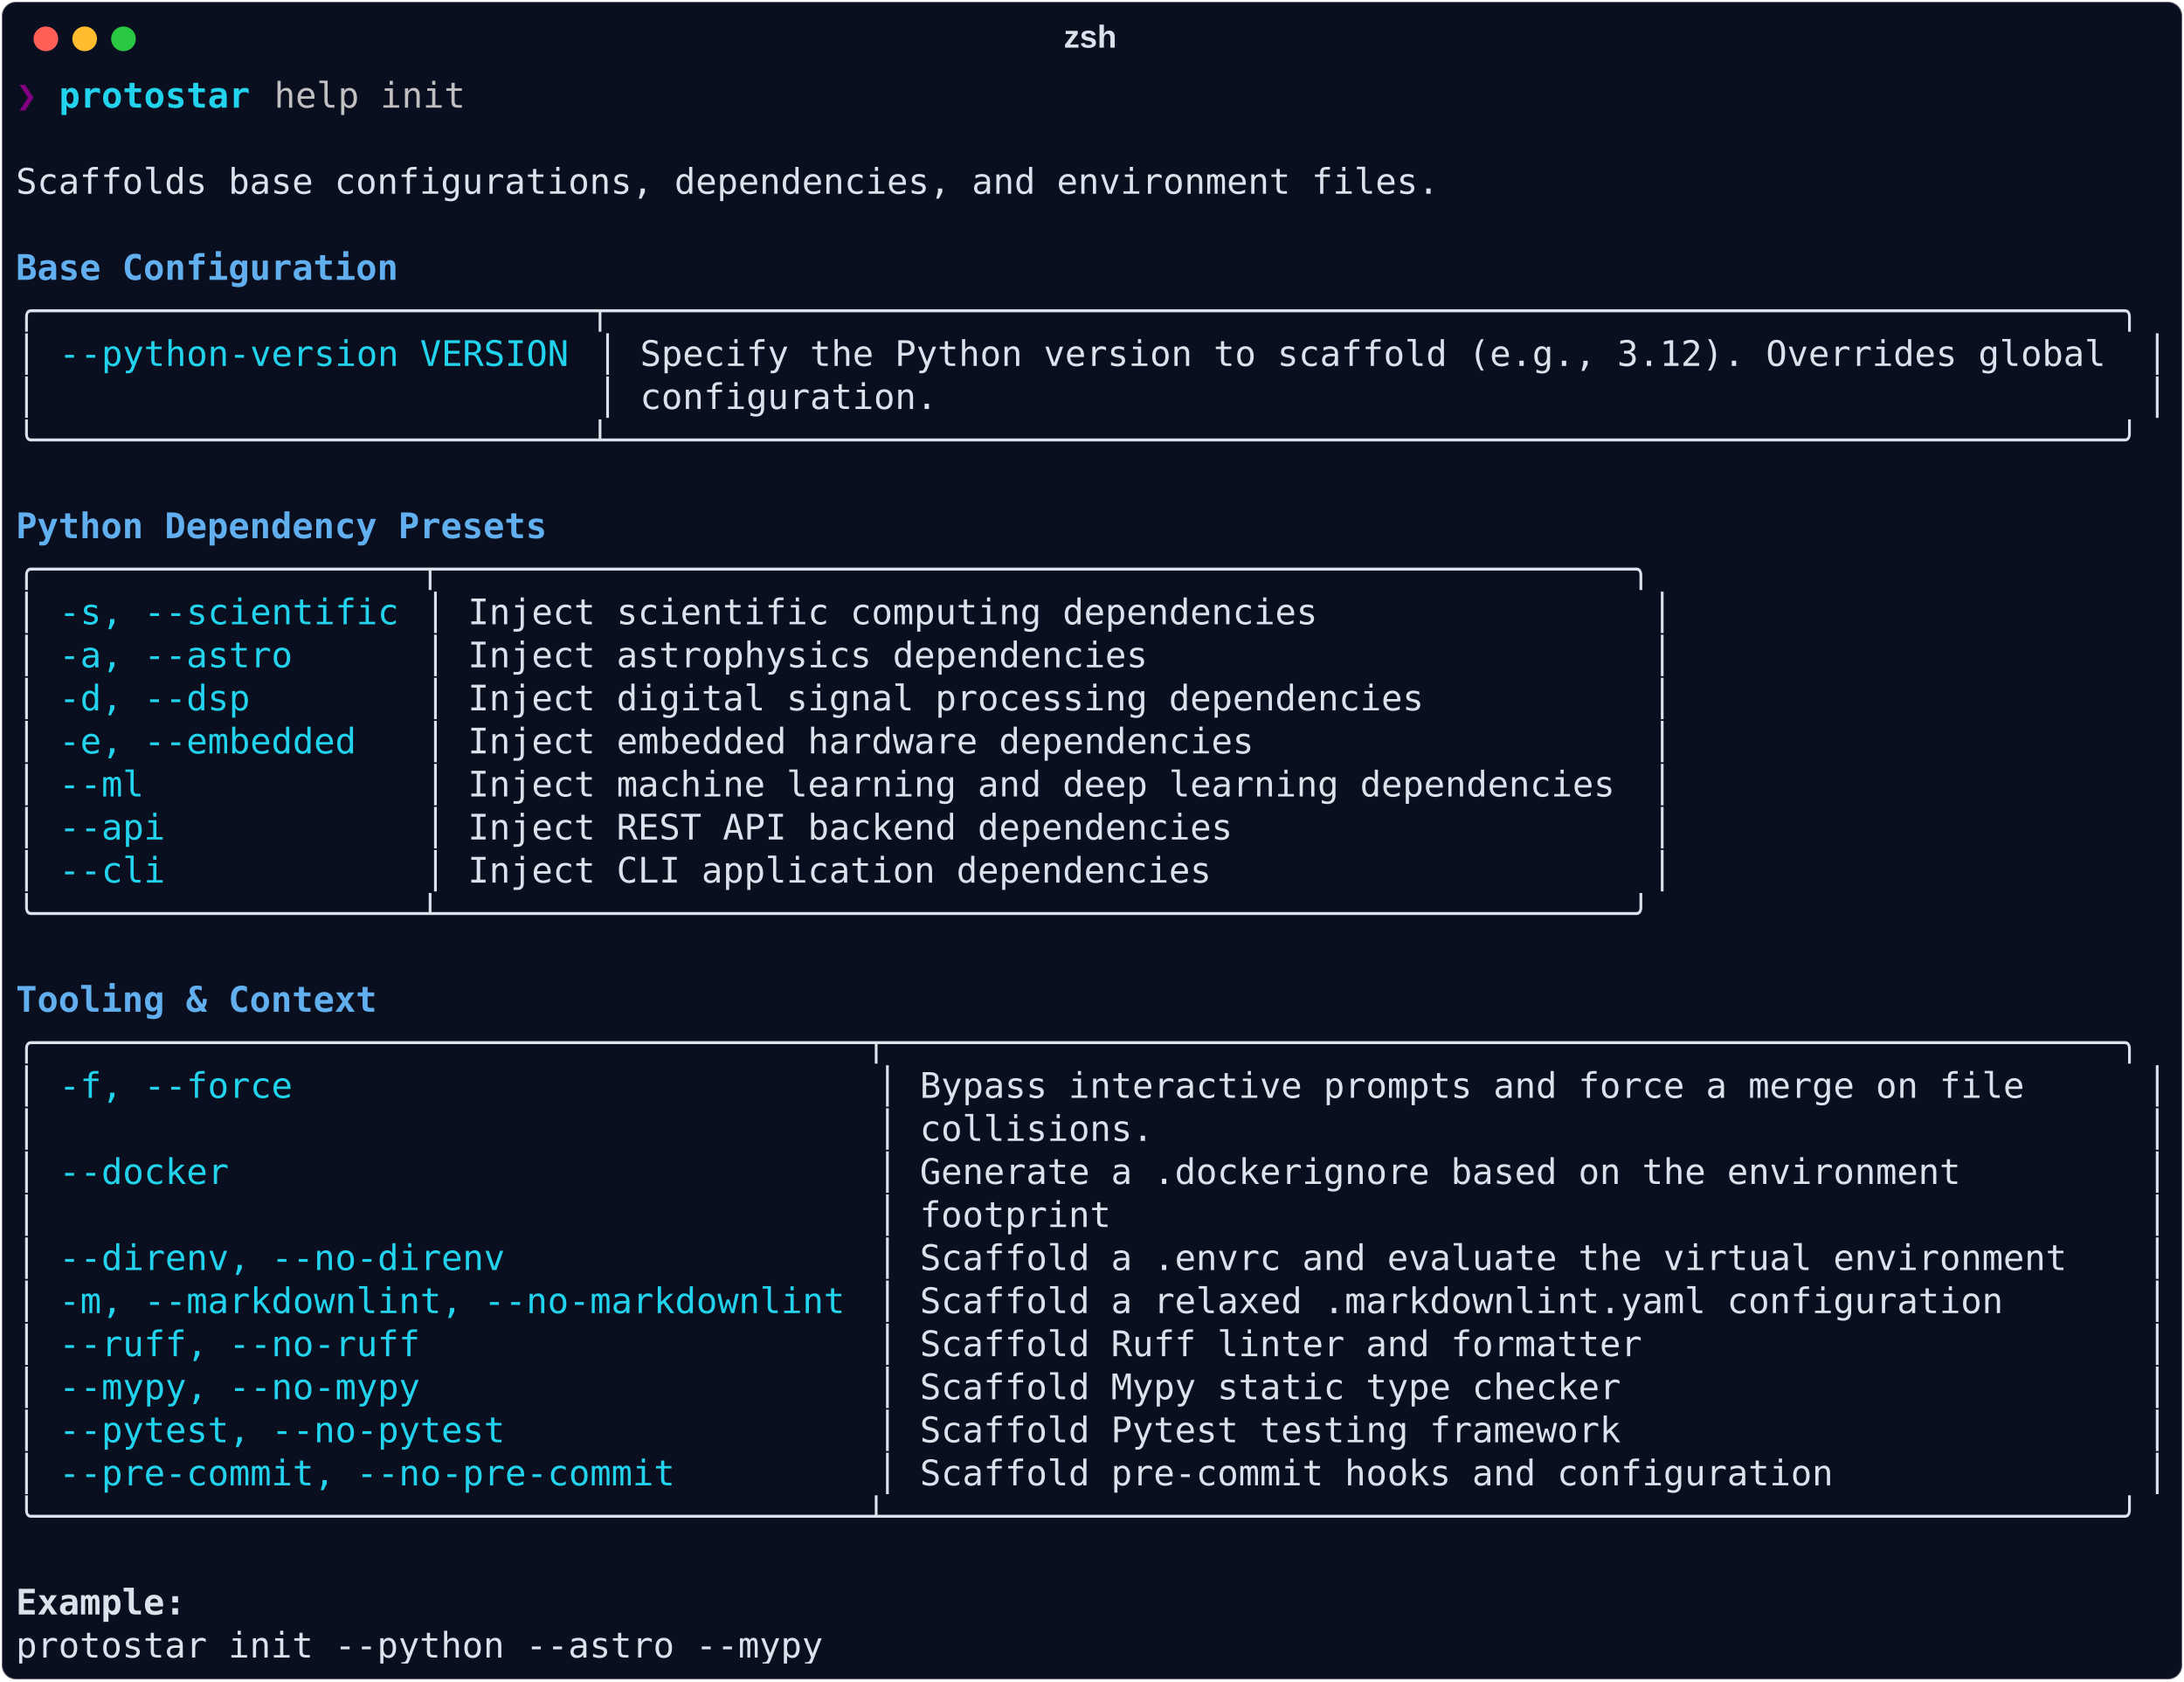
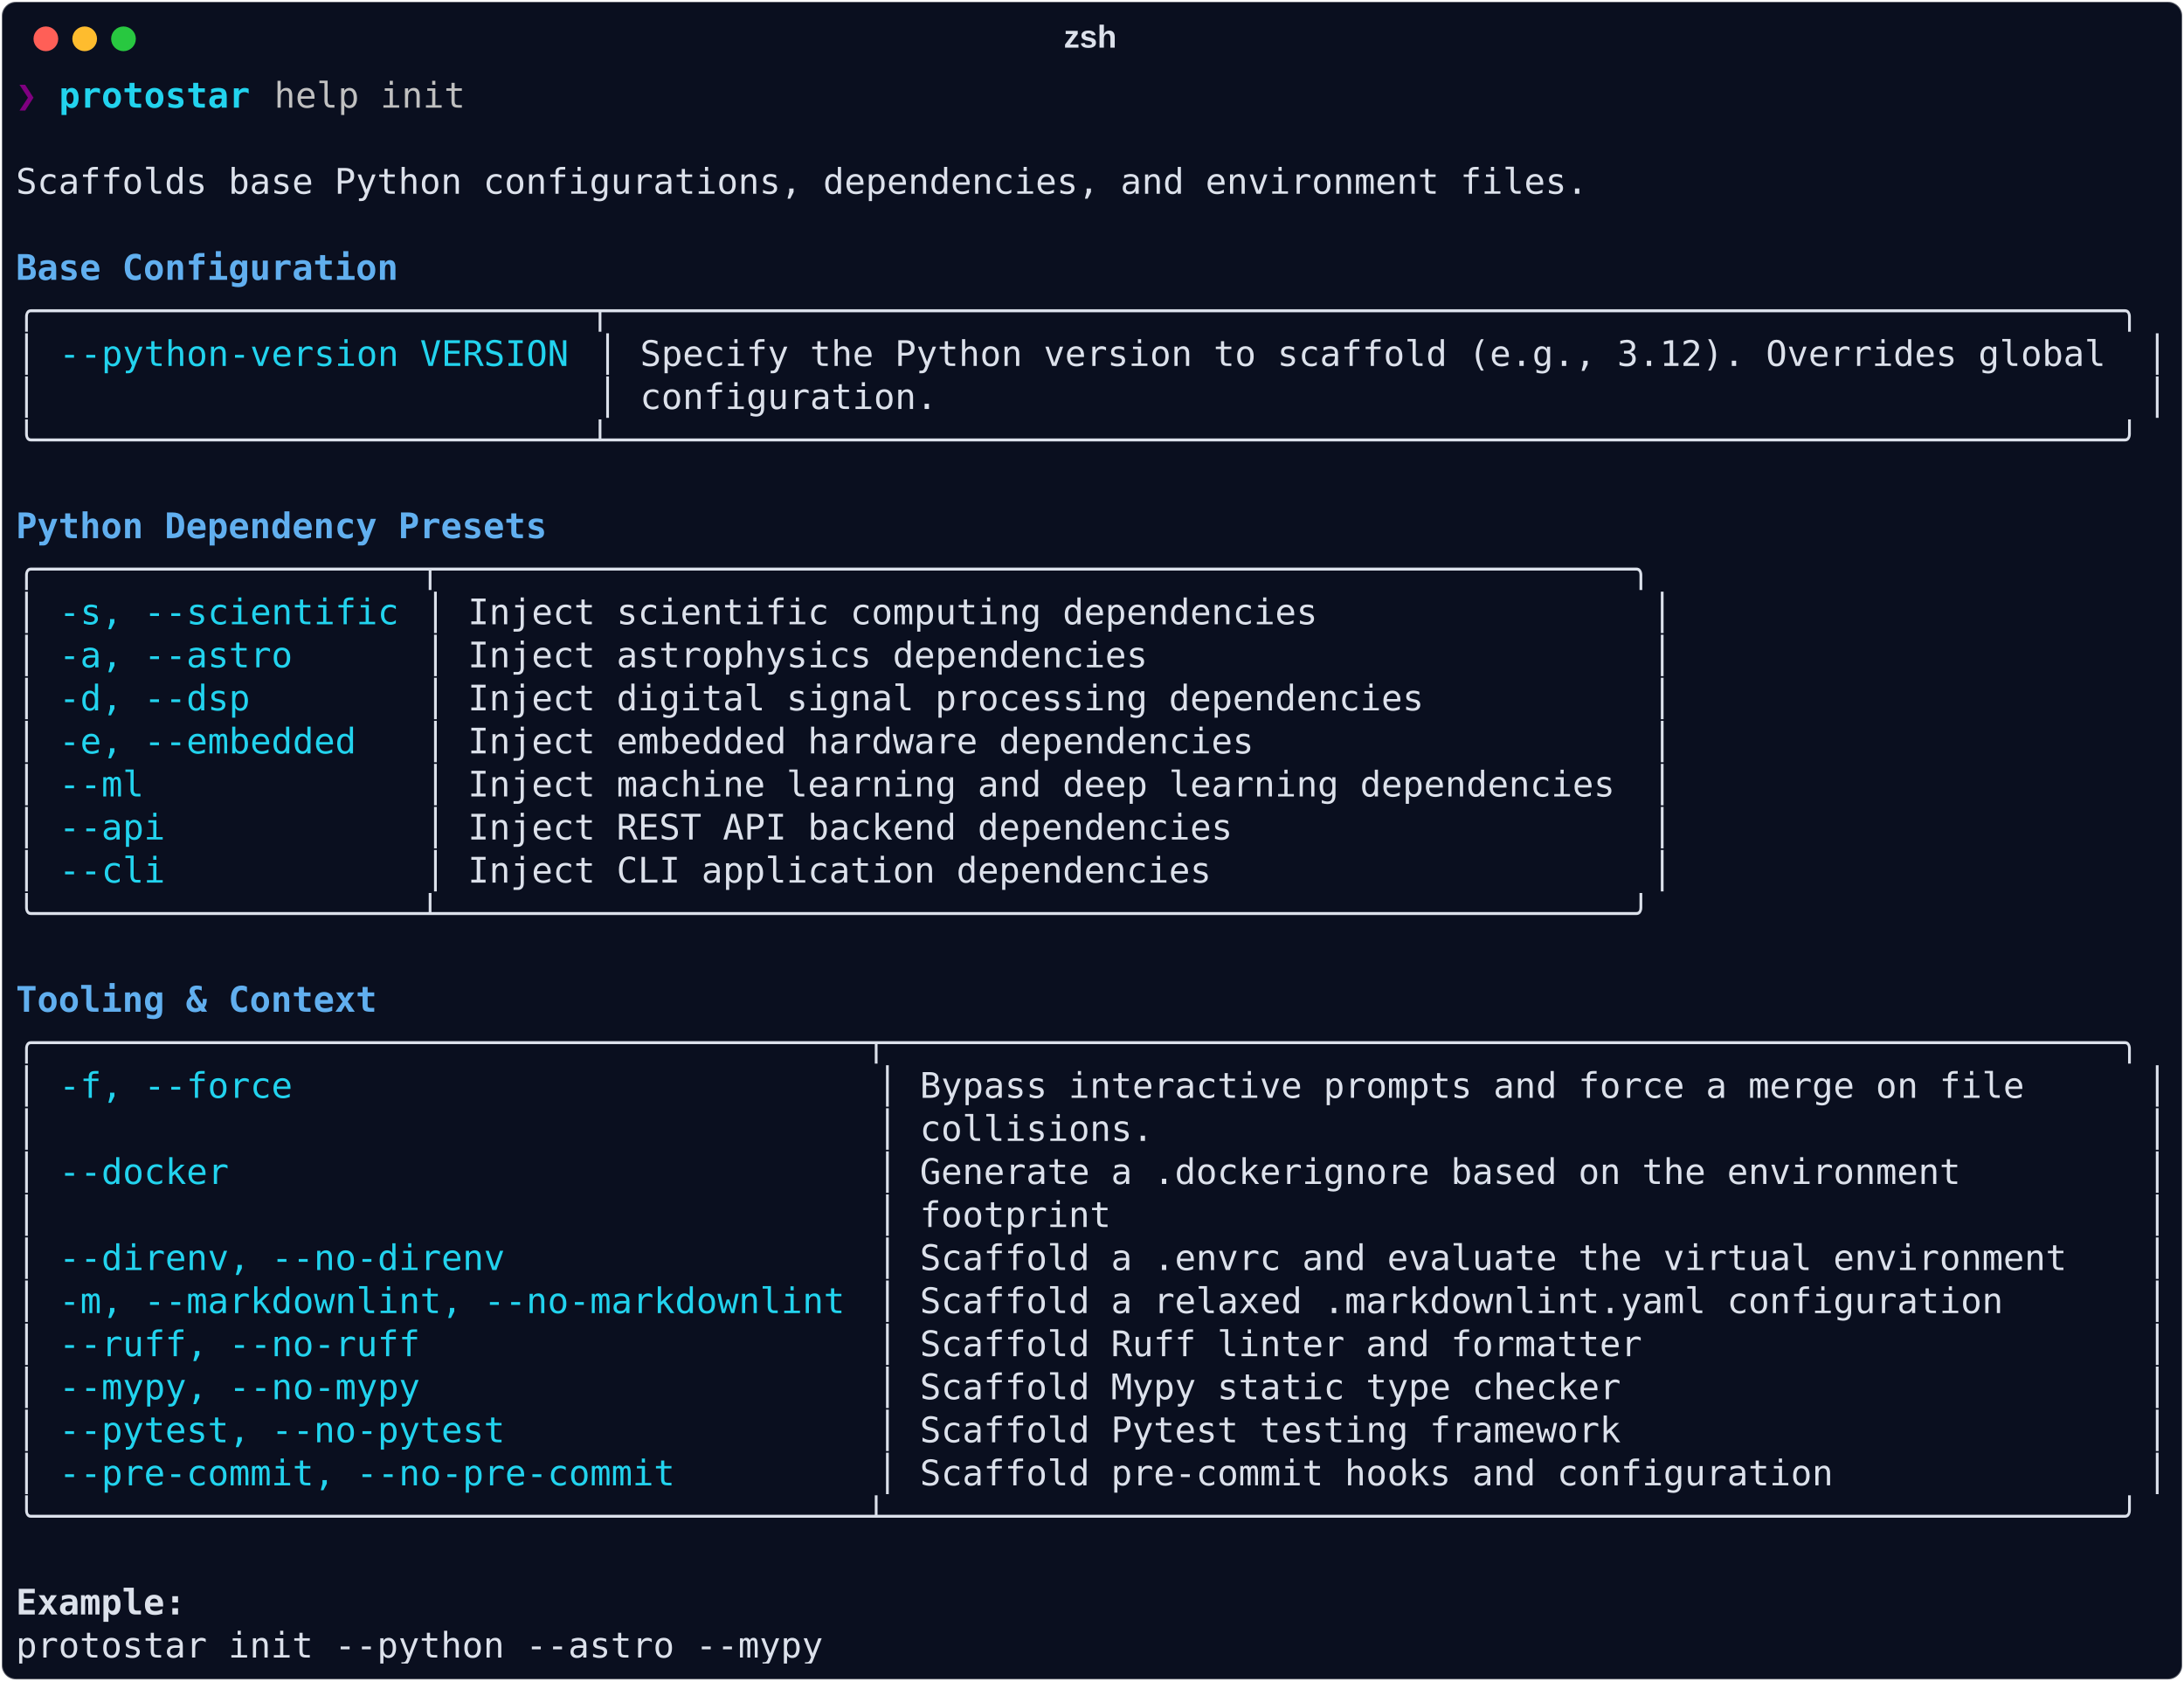
<svg xmlns="http://www.w3.org/2000/svg" class="rich-terminal" viewBox="0 0 1238 952.8">
  <style>

    @font-face {
        font-family: "Fira Code";
        src: local("FiraCode-Regular"),
                url("https://cdnjs.cloudflare.com/ajax/libs/firacode/6.2.0/woff2/FiraCode-Regular.woff2") format("woff2"),
                url("https://cdnjs.cloudflare.com/ajax/libs/firacode/6.2.0/woff/FiraCode-Regular.woff") format("woff");
        font-style: normal;
        font-weight: 400;
    }
    @font-face {
        font-family: "Fira Code";
        src: local("FiraCode-Bold"),
                url("https://cdnjs.cloudflare.com/ajax/libs/firacode/6.2.0/woff2/FiraCode-Bold.woff2") format("woff2"),
                url("https://cdnjs.cloudflare.com/ajax/libs/firacode/6.2.0/woff/FiraCode-Bold.woff") format("woff");
        font-style: bold;
        font-weight: 700;
    }

    .cli_init_help-matrix {
        font-family: Fira Code, monospace;
        font-size: 20px;
        line-height: 24.4px;
        font-variant-east-asian: full-width;
    }

    .cli_init_help-title {
        font-size: 18px;
        font-weight: bold;
        font-family: arial;
    }

    .cli_init_help-r1 { fill: #800080;font-weight: bold }
.cli_init_help-r2 { fill: #22d3ee;font-weight: bold }
.cli_init_help-r3 { fill: #c0c0c0 }
.cli_init_help-r4 { fill: #dce1eb }
.cli_init_help-r5 { fill: #61afef;font-weight: bold }
.cli_init_help-r6 { fill: #22d3ee }
.cli_init_help-r7 { fill: #dce1eb;font-weight: bold }
    </style>
  <defs>
    <clipPath id="cli_init_help-clip-terminal">
      <rect x="0" y="0" width="1219.0" height="901.8" />
    </clipPath>
    <clipPath id="cli_init_help-line-0">
      <rect x="0" y="1.5" width="1220" height="24.65" />
    </clipPath>
    <clipPath id="cli_init_help-line-1">
      <rect x="0" y="25.9" width="1220" height="24.65" />
    </clipPath>
    <clipPath id="cli_init_help-line-2">
      <rect x="0" y="50.3" width="1220" height="24.65" />
    </clipPath>
    <clipPath id="cli_init_help-line-3">
      <rect x="0" y="74.7" width="1220" height="24.65" />
    </clipPath>
    <clipPath id="cli_init_help-line-4">
      <rect x="0" y="99.1" width="1220" height="24.65" />
    </clipPath>
    <clipPath id="cli_init_help-line-5">
      <rect x="0" y="123.5" width="1220" height="24.65" />
    </clipPath>
    <clipPath id="cli_init_help-line-6">
      <rect x="0" y="147.9" width="1220" height="24.65" />
    </clipPath>
    <clipPath id="cli_init_help-line-7">
      <rect x="0" y="172.3" width="1220" height="24.65" />
    </clipPath>
    <clipPath id="cli_init_help-line-8">
      <rect x="0" y="196.7" width="1220" height="24.65" />
    </clipPath>
    <clipPath id="cli_init_help-line-9">
      <rect x="0" y="221.1" width="1220" height="24.65" />
    </clipPath>
    <clipPath id="cli_init_help-line-10">
      <rect x="0" y="245.5" width="1220" height="24.65" />
    </clipPath>
    <clipPath id="cli_init_help-line-11">
      <rect x="0" y="269.9" width="1220" height="24.65" />
    </clipPath>
    <clipPath id="cli_init_help-line-12">
      <rect x="0" y="294.3" width="1220" height="24.65" />
    </clipPath>
    <clipPath id="cli_init_help-line-13">
      <rect x="0" y="318.7" width="1220" height="24.65" />
    </clipPath>
    <clipPath id="cli_init_help-line-14">
      <rect x="0" y="343.1" width="1220" height="24.65" />
    </clipPath>
    <clipPath id="cli_init_help-line-15">
      <rect x="0" y="367.5" width="1220" height="24.65" />
    </clipPath>
    <clipPath id="cli_init_help-line-16">
      <rect x="0" y="391.9" width="1220" height="24.65" />
    </clipPath>
    <clipPath id="cli_init_help-line-17">
      <rect x="0" y="416.3" width="1220" height="24.65" />
    </clipPath>
    <clipPath id="cli_init_help-line-18">
      <rect x="0" y="440.7" width="1220" height="24.65" />
    </clipPath>
    <clipPath id="cli_init_help-line-19">
      <rect x="0" y="465.1" width="1220" height="24.65" />
    </clipPath>
    <clipPath id="cli_init_help-line-20">
      <rect x="0" y="489.5" width="1220" height="24.65" />
    </clipPath>
    <clipPath id="cli_init_help-line-21">
      <rect x="0" y="513.9" width="1220" height="24.65" />
    </clipPath>
    <clipPath id="cli_init_help-line-22">
      <rect x="0" y="538.3" width="1220" height="24.65" />
    </clipPath>
    <clipPath id="cli_init_help-line-23">
      <rect x="0" y="562.7" width="1220" height="24.65" />
    </clipPath>
    <clipPath id="cli_init_help-line-24">
      <rect x="0" y="587.1" width="1220" height="24.65" />
    </clipPath>
    <clipPath id="cli_init_help-line-25">
      <rect x="0" y="611.5" width="1220" height="24.65" />
    </clipPath>
    <clipPath id="cli_init_help-line-26">
      <rect x="0" y="635.9" width="1220" height="24.65" />
    </clipPath>
    <clipPath id="cli_init_help-line-27">
      <rect x="0" y="660.3" width="1220" height="24.65" />
    </clipPath>
    <clipPath id="cli_init_help-line-28">
      <rect x="0" y="684.7" width="1220" height="24.65" />
    </clipPath>
    <clipPath id="cli_init_help-line-29">
      <rect x="0" y="709.1" width="1220" height="24.65" />
    </clipPath>
    <clipPath id="cli_init_help-line-30">
      <rect x="0" y="733.5" width="1220" height="24.65" />
    </clipPath>
    <clipPath id="cli_init_help-line-31">
      <rect x="0" y="757.9" width="1220" height="24.65" />
    </clipPath>
    <clipPath id="cli_init_help-line-32">
      <rect x="0" y="782.3" width="1220" height="24.65" />
    </clipPath>
    <clipPath id="cli_init_help-line-33">
      <rect x="0" y="806.7" width="1220" height="24.65" />
    </clipPath>
    <clipPath id="cli_init_help-line-34">
      <rect x="0" y="831.1" width="1220" height="24.65" />
    </clipPath>
    <clipPath id="cli_init_help-line-35">
      <rect x="0" y="855.5" width="1220" height="24.65" />
    </clipPath>
  </defs>
  <rect fill="#0a0f1f" stroke="rgba(255,255,255,0.35)" stroke-width="1" x="1" y="1" width="1236" height="950.8" rx="8" />
  <text class="cli_init_help-title" fill="#dce1eb" text-anchor="middle" x="618" y="27">zsh</text>
  <g transform="translate(26,22)">
    <circle cx="0" cy="0" r="7" fill="#ff5f57" />
    <circle cx="22" cy="0" r="7" fill="#febc2e" />
    <circle cx="44" cy="0" r="7" fill="#28c840" />
  </g>
  <g transform="translate(9, 41)" clip-path="url(#cli_init_help-clip-terminal)">
    <g class="cli_init_help-matrix">
      <text class="cli_init_help-r1" x="0" y="20" textLength="24.4" clip-path="url(#cli_init_help-line-0)">❯ </text>
      <text class="cli_init_help-r2" x="24.4" y="20" textLength="122" clip-path="url(#cli_init_help-line-0)">protostar </text>
      <text class="cli_init_help-r3" x="146.4" y="20" textLength="109.8" clip-path="url(#cli_init_help-line-0)">help init</text>
      <text class="cli_init_help-r4" x="1220" y="20" textLength="12.2" clip-path="url(#cli_init_help-line-0)">
</text>
      <text class="cli_init_help-r4" x="1220" y="44.4" textLength="12.2" clip-path="url(#cli_init_help-line-1)">
</text>
-       <text class="cli_init_help-r4" x="0" y="68.8" textLength="817.4" clip-path="url(#cli_init_help-line-2)">Scaffolds base configurations, dependencies, and environment files.</text>
+       <text class="cli_init_help-r4" x="0" y="68.8" textLength="902.8" clip-path="url(#cli_init_help-line-2)">Scaffolds base Python configurations, dependencies, and environment files.</text>
      <text class="cli_init_help-r4" x="1220" y="68.8" textLength="12.2" clip-path="url(#cli_init_help-line-2)">
</text>
      <text class="cli_init_help-r4" x="1220" y="93.2" textLength="12.2" clip-path="url(#cli_init_help-line-3)">
</text>
      <text class="cli_init_help-r5" x="0" y="117.6" textLength="1220" clip-path="url(#cli_init_help-line-4)">Base Configuration                                                                                  </text>
      <text class="cli_init_help-r4" x="1220" y="117.6" textLength="12.2" clip-path="url(#cli_init_help-line-4)">
</text>
      <text class="cli_init_help-r4" x="0" y="142" textLength="1220" clip-path="url(#cli_init_help-line-5)">╭──────────────────────────┬───────────────────────────────────────────────────────────────────────╮</text>
      <text class="cli_init_help-r4" x="1220" y="142" textLength="12.2" clip-path="url(#cli_init_help-line-5)">
</text>
      <text class="cli_init_help-r4" x="0" y="166.4" textLength="12.2" clip-path="url(#cli_init_help-line-6)">│</text>
      <text class="cli_init_help-r6" x="24.4" y="166.4" textLength="292.8" clip-path="url(#cli_init_help-line-6)">--python-version VERSION</text>
      <text class="cli_init_help-r4" x="329.4" y="166.4" textLength="12.2" clip-path="url(#cli_init_help-line-6)">│</text>
      <text class="cli_init_help-r4" x="353.8" y="166.4" textLength="841.8" clip-path="url(#cli_init_help-line-6)">Specify the Python version to scaffold (e.g., 3.12). Overrides global</text>
      <text class="cli_init_help-r4" x="1207.8" y="166.4" textLength="12.2" clip-path="url(#cli_init_help-line-6)">│</text>
      <text class="cli_init_help-r4" x="1220" y="166.4" textLength="12.2" clip-path="url(#cli_init_help-line-6)">
</text>
      <text class="cli_init_help-r4" x="0" y="190.8" textLength="12.2" clip-path="url(#cli_init_help-line-7)">│</text>
      <text class="cli_init_help-r4" x="329.4" y="190.8" textLength="12.2" clip-path="url(#cli_init_help-line-7)">│</text>
      <text class="cli_init_help-r4" x="353.8" y="190.8" textLength="841.8" clip-path="url(#cli_init_help-line-7)">configuration.                                                       </text>
      <text class="cli_init_help-r4" x="1207.8" y="190.8" textLength="12.2" clip-path="url(#cli_init_help-line-7)">│</text>
      <text class="cli_init_help-r4" x="1220" y="190.8" textLength="12.2" clip-path="url(#cli_init_help-line-7)">
</text>
      <text class="cli_init_help-r4" x="0" y="215.2" textLength="1220" clip-path="url(#cli_init_help-line-8)">╰──────────────────────────┴───────────────────────────────────────────────────────────────────────╯</text>
      <text class="cli_init_help-r4" x="1220" y="215.2" textLength="12.2" clip-path="url(#cli_init_help-line-8)">
</text>
      <text class="cli_init_help-r4" x="1220" y="239.6" textLength="12.2" clip-path="url(#cli_init_help-line-9)">
</text>
      <text class="cli_init_help-r5" x="0" y="264" textLength="939.4" clip-path="url(#cli_init_help-line-10)">Python Dependency Presets                                                    </text>
      <text class="cli_init_help-r4" x="1220" y="264" textLength="12.2" clip-path="url(#cli_init_help-line-10)">
</text>
      <text class="cli_init_help-r4" x="0" y="288.4" textLength="939.4" clip-path="url(#cli_init_help-line-11)">╭──────────────────┬────────────────────────────────────────────────────────╮</text>
      <text class="cli_init_help-r4" x="1220" y="288.4" textLength="12.2" clip-path="url(#cli_init_help-line-11)">
</text>
      <text class="cli_init_help-r4" x="0" y="312.8" textLength="12.2" clip-path="url(#cli_init_help-line-12)">│</text>
      <text class="cli_init_help-r6" x="24.4" y="312.8" textLength="195.2" clip-path="url(#cli_init_help-line-12)">-s, --scientific</text>
      <text class="cli_init_help-r4" x="231.8" y="312.8" textLength="12.2" clip-path="url(#cli_init_help-line-12)">│</text>
      <text class="cli_init_help-r4" x="256.2" y="312.8" textLength="658.8" clip-path="url(#cli_init_help-line-12)">Inject scientific computing dependencies              </text>
      <text class="cli_init_help-r4" x="927.2" y="312.8" textLength="12.2" clip-path="url(#cli_init_help-line-12)">│</text>
      <text class="cli_init_help-r4" x="1220" y="312.8" textLength="12.2" clip-path="url(#cli_init_help-line-12)">
</text>
      <text class="cli_init_help-r4" x="0" y="337.2" textLength="12.2" clip-path="url(#cli_init_help-line-13)">│</text>
      <text class="cli_init_help-r6" x="24.4" y="337.2" textLength="195.2" clip-path="url(#cli_init_help-line-13)">-a, --astro     </text>
      <text class="cli_init_help-r4" x="231.8" y="337.2" textLength="12.2" clip-path="url(#cli_init_help-line-13)">│</text>
      <text class="cli_init_help-r4" x="256.2" y="337.2" textLength="658.8" clip-path="url(#cli_init_help-line-13)">Inject astrophysics dependencies                      </text>
      <text class="cli_init_help-r4" x="927.2" y="337.2" textLength="12.2" clip-path="url(#cli_init_help-line-13)">│</text>
      <text class="cli_init_help-r4" x="1220" y="337.2" textLength="12.2" clip-path="url(#cli_init_help-line-13)">
</text>
      <text class="cli_init_help-r4" x="0" y="361.6" textLength="12.2" clip-path="url(#cli_init_help-line-14)">│</text>
      <text class="cli_init_help-r6" x="24.4" y="361.6" textLength="195.2" clip-path="url(#cli_init_help-line-14)">-d, --dsp       </text>
      <text class="cli_init_help-r4" x="231.8" y="361.6" textLength="12.2" clip-path="url(#cli_init_help-line-14)">│</text>
      <text class="cli_init_help-r4" x="256.2" y="361.6" textLength="658.8" clip-path="url(#cli_init_help-line-14)">Inject digital signal processing dependencies         </text>
      <text class="cli_init_help-r4" x="927.2" y="361.6" textLength="12.2" clip-path="url(#cli_init_help-line-14)">│</text>
      <text class="cli_init_help-r4" x="1220" y="361.6" textLength="12.2" clip-path="url(#cli_init_help-line-14)">
</text>
      <text class="cli_init_help-r4" x="0" y="386" textLength="12.2" clip-path="url(#cli_init_help-line-15)">│</text>
      <text class="cli_init_help-r6" x="24.4" y="386" textLength="195.2" clip-path="url(#cli_init_help-line-15)">-e, --embedded  </text>
      <text class="cli_init_help-r4" x="231.8" y="386" textLength="12.2" clip-path="url(#cli_init_help-line-15)">│</text>
      <text class="cli_init_help-r4" x="256.2" y="386" textLength="658.8" clip-path="url(#cli_init_help-line-15)">Inject embedded hardware dependencies                 </text>
      <text class="cli_init_help-r4" x="927.2" y="386" textLength="12.2" clip-path="url(#cli_init_help-line-15)">│</text>
      <text class="cli_init_help-r4" x="1220" y="386" textLength="12.2" clip-path="url(#cli_init_help-line-15)">
</text>
      <text class="cli_init_help-r4" x="0" y="410.4" textLength="12.2" clip-path="url(#cli_init_help-line-16)">│</text>
      <text class="cli_init_help-r6" x="24.4" y="410.4" textLength="195.2" clip-path="url(#cli_init_help-line-16)">--ml            </text>
      <text class="cli_init_help-r4" x="231.8" y="410.4" textLength="12.2" clip-path="url(#cli_init_help-line-16)">│</text>
      <text class="cli_init_help-r4" x="256.2" y="410.4" textLength="658.8" clip-path="url(#cli_init_help-line-16)">Inject machine learning and deep learning dependencies</text>
      <text class="cli_init_help-r4" x="927.2" y="410.4" textLength="12.2" clip-path="url(#cli_init_help-line-16)">│</text>
      <text class="cli_init_help-r4" x="1220" y="410.4" textLength="12.2" clip-path="url(#cli_init_help-line-16)">
</text>
      <text class="cli_init_help-r4" x="0" y="434.8" textLength="12.2" clip-path="url(#cli_init_help-line-17)">│</text>
      <text class="cli_init_help-r6" x="24.4" y="434.8" textLength="195.2" clip-path="url(#cli_init_help-line-17)">--api           </text>
      <text class="cli_init_help-r4" x="231.8" y="434.8" textLength="12.2" clip-path="url(#cli_init_help-line-17)">│</text>
      <text class="cli_init_help-r4" x="256.2" y="434.8" textLength="658.8" clip-path="url(#cli_init_help-line-17)">Inject REST API backend dependencies                  </text>
      <text class="cli_init_help-r4" x="927.2" y="434.8" textLength="12.2" clip-path="url(#cli_init_help-line-17)">│</text>
      <text class="cli_init_help-r4" x="1220" y="434.8" textLength="12.2" clip-path="url(#cli_init_help-line-17)">
</text>
      <text class="cli_init_help-r4" x="0" y="459.2" textLength="12.2" clip-path="url(#cli_init_help-line-18)">│</text>
      <text class="cli_init_help-r6" x="24.4" y="459.2" textLength="195.2" clip-path="url(#cli_init_help-line-18)">--cli           </text>
      <text class="cli_init_help-r4" x="231.8" y="459.2" textLength="12.2" clip-path="url(#cli_init_help-line-18)">│</text>
      <text class="cli_init_help-r4" x="256.2" y="459.2" textLength="658.8" clip-path="url(#cli_init_help-line-18)">Inject CLI application dependencies                   </text>
      <text class="cli_init_help-r4" x="927.2" y="459.2" textLength="12.2" clip-path="url(#cli_init_help-line-18)">│</text>
      <text class="cli_init_help-r4" x="1220" y="459.2" textLength="12.2" clip-path="url(#cli_init_help-line-18)">
</text>
      <text class="cli_init_help-r4" x="0" y="483.6" textLength="939.4" clip-path="url(#cli_init_help-line-19)">╰──────────────────┴────────────────────────────────────────────────────────╯</text>
      <text class="cli_init_help-r4" x="1220" y="483.6" textLength="12.2" clip-path="url(#cli_init_help-line-19)">
</text>
      <text class="cli_init_help-r4" x="1220" y="508" textLength="12.2" clip-path="url(#cli_init_help-line-20)">
</text>
      <text class="cli_init_help-r5" x="0" y="532.4" textLength="1220" clip-path="url(#cli_init_help-line-21)">Tooling &amp; Context                                                                                   </text>
      <text class="cli_init_help-r4" x="1220" y="532.4" textLength="12.2" clip-path="url(#cli_init_help-line-21)">
</text>
      <text class="cli_init_help-r4" x="0" y="556.8" textLength="1220" clip-path="url(#cli_init_help-line-22)">╭───────────────────────────────────────┬──────────────────────────────────────────────────────────╮</text>
      <text class="cli_init_help-r4" x="1220" y="556.8" textLength="12.2" clip-path="url(#cli_init_help-line-22)">
</text>
      <text class="cli_init_help-r4" x="0" y="581.2" textLength="12.2" clip-path="url(#cli_init_help-line-23)">│</text>
      <text class="cli_init_help-r6" x="24.4" y="581.2" textLength="451.4" clip-path="url(#cli_init_help-line-23)">-f, --force                          </text>
      <text class="cli_init_help-r4" x="488" y="581.2" textLength="12.2" clip-path="url(#cli_init_help-line-23)">│</text>
      <text class="cli_init_help-r4" x="512.4" y="581.2" textLength="683.2" clip-path="url(#cli_init_help-line-23)">Bypass interactive prompts and force a merge on file    </text>
      <text class="cli_init_help-r4" x="1207.8" y="581.2" textLength="12.2" clip-path="url(#cli_init_help-line-23)">│</text>
      <text class="cli_init_help-r4" x="1220" y="581.2" textLength="12.2" clip-path="url(#cli_init_help-line-23)">
</text>
      <text class="cli_init_help-r4" x="0" y="605.6" textLength="12.2" clip-path="url(#cli_init_help-line-24)">│</text>
      <text class="cli_init_help-r4" x="488" y="605.6" textLength="12.2" clip-path="url(#cli_init_help-line-24)">│</text>
      <text class="cli_init_help-r4" x="512.4" y="605.6" textLength="683.2" clip-path="url(#cli_init_help-line-24)">collisions.                                             </text>
      <text class="cli_init_help-r4" x="1207.8" y="605.6" textLength="12.2" clip-path="url(#cli_init_help-line-24)">│</text>
      <text class="cli_init_help-r4" x="1220" y="605.6" textLength="12.2" clip-path="url(#cli_init_help-line-24)">
</text>
      <text class="cli_init_help-r4" x="0" y="630" textLength="12.2" clip-path="url(#cli_init_help-line-25)">│</text>
      <text class="cli_init_help-r6" x="24.4" y="630" textLength="451.4" clip-path="url(#cli_init_help-line-25)">--docker                             </text>
      <text class="cli_init_help-r4" x="488" y="630" textLength="12.2" clip-path="url(#cli_init_help-line-25)">│</text>
      <text class="cli_init_help-r4" x="512.4" y="630" textLength="683.2" clip-path="url(#cli_init_help-line-25)">Generate a .dockerignore based on the environment       </text>
      <text class="cli_init_help-r4" x="1207.8" y="630" textLength="12.2" clip-path="url(#cli_init_help-line-25)">│</text>
      <text class="cli_init_help-r4" x="1220" y="630" textLength="12.2" clip-path="url(#cli_init_help-line-25)">
</text>
      <text class="cli_init_help-r4" x="0" y="654.4" textLength="12.2" clip-path="url(#cli_init_help-line-26)">│</text>
      <text class="cli_init_help-r4" x="488" y="654.4" textLength="12.2" clip-path="url(#cli_init_help-line-26)">│</text>
      <text class="cli_init_help-r4" x="512.4" y="654.4" textLength="683.2" clip-path="url(#cli_init_help-line-26)">footprint                                               </text>
      <text class="cli_init_help-r4" x="1207.8" y="654.4" textLength="12.2" clip-path="url(#cli_init_help-line-26)">│</text>
      <text class="cli_init_help-r4" x="1220" y="654.4" textLength="12.2" clip-path="url(#cli_init_help-line-26)">
</text>
      <text class="cli_init_help-r4" x="0" y="678.8" textLength="12.2" clip-path="url(#cli_init_help-line-27)">│</text>
      <text class="cli_init_help-r6" x="24.4" y="678.8" textLength="451.4" clip-path="url(#cli_init_help-line-27)">--direnv, --no-direnv                </text>
      <text class="cli_init_help-r4" x="488" y="678.8" textLength="12.2" clip-path="url(#cli_init_help-line-27)">│</text>
      <text class="cli_init_help-r4" x="512.4" y="678.8" textLength="683.2" clip-path="url(#cli_init_help-line-27)">Scaffold a .envrc and evaluate the virtual environment  </text>
      <text class="cli_init_help-r4" x="1207.8" y="678.8" textLength="12.2" clip-path="url(#cli_init_help-line-27)">│</text>
      <text class="cli_init_help-r4" x="1220" y="678.8" textLength="12.2" clip-path="url(#cli_init_help-line-27)">
</text>
      <text class="cli_init_help-r4" x="0" y="703.2" textLength="12.2" clip-path="url(#cli_init_help-line-28)">│</text>
      <text class="cli_init_help-r6" x="24.4" y="703.2" textLength="451.4" clip-path="url(#cli_init_help-line-28)">-m, --markdownlint, --no-markdownlint</text>
      <text class="cli_init_help-r4" x="488" y="703.2" textLength="12.2" clip-path="url(#cli_init_help-line-28)">│</text>
      <text class="cli_init_help-r4" x="512.4" y="703.2" textLength="683.2" clip-path="url(#cli_init_help-line-28)">Scaffold a relaxed .markdownlint.yaml configuration     </text>
      <text class="cli_init_help-r4" x="1207.8" y="703.2" textLength="12.2" clip-path="url(#cli_init_help-line-28)">│</text>
      <text class="cli_init_help-r4" x="1220" y="703.2" textLength="12.2" clip-path="url(#cli_init_help-line-28)">
</text>
      <text class="cli_init_help-r4" x="0" y="727.6" textLength="12.2" clip-path="url(#cli_init_help-line-29)">│</text>
      <text class="cli_init_help-r6" x="24.4" y="727.6" textLength="451.4" clip-path="url(#cli_init_help-line-29)">--ruff, --no-ruff                    </text>
      <text class="cli_init_help-r4" x="488" y="727.6" textLength="12.2" clip-path="url(#cli_init_help-line-29)">│</text>
      <text class="cli_init_help-r4" x="512.4" y="727.6" textLength="683.2" clip-path="url(#cli_init_help-line-29)">Scaffold Ruff linter and formatter                      </text>
      <text class="cli_init_help-r4" x="1207.8" y="727.6" textLength="12.2" clip-path="url(#cli_init_help-line-29)">│</text>
      <text class="cli_init_help-r4" x="1220" y="727.6" textLength="12.2" clip-path="url(#cli_init_help-line-29)">
</text>
      <text class="cli_init_help-r4" x="0" y="752" textLength="12.2" clip-path="url(#cli_init_help-line-30)">│</text>
      <text class="cli_init_help-r6" x="24.4" y="752" textLength="451.4" clip-path="url(#cli_init_help-line-30)">--mypy, --no-mypy                    </text>
      <text class="cli_init_help-r4" x="488" y="752" textLength="12.2" clip-path="url(#cli_init_help-line-30)">│</text>
      <text class="cli_init_help-r4" x="512.4" y="752" textLength="683.2" clip-path="url(#cli_init_help-line-30)">Scaffold Mypy static type checker                       </text>
      <text class="cli_init_help-r4" x="1207.8" y="752" textLength="12.2" clip-path="url(#cli_init_help-line-30)">│</text>
      <text class="cli_init_help-r4" x="1220" y="752" textLength="12.2" clip-path="url(#cli_init_help-line-30)">
</text>
      <text class="cli_init_help-r4" x="0" y="776.4" textLength="12.2" clip-path="url(#cli_init_help-line-31)">│</text>
      <text class="cli_init_help-r6" x="24.4" y="776.4" textLength="451.4" clip-path="url(#cli_init_help-line-31)">--pytest, --no-pytest                </text>
      <text class="cli_init_help-r4" x="488" y="776.4" textLength="12.2" clip-path="url(#cli_init_help-line-31)">│</text>
      <text class="cli_init_help-r4" x="512.4" y="776.4" textLength="683.2" clip-path="url(#cli_init_help-line-31)">Scaffold Pytest testing framework                       </text>
      <text class="cli_init_help-r4" x="1207.8" y="776.4" textLength="12.2" clip-path="url(#cli_init_help-line-31)">│</text>
      <text class="cli_init_help-r4" x="1220" y="776.4" textLength="12.2" clip-path="url(#cli_init_help-line-31)">
</text>
      <text class="cli_init_help-r4" x="0" y="800.8" textLength="12.2" clip-path="url(#cli_init_help-line-32)">│</text>
      <text class="cli_init_help-r6" x="24.4" y="800.8" textLength="451.4" clip-path="url(#cli_init_help-line-32)">--pre-commit, --no-pre-commit        </text>
      <text class="cli_init_help-r4" x="488" y="800.8" textLength="12.2" clip-path="url(#cli_init_help-line-32)">│</text>
      <text class="cli_init_help-r4" x="512.4" y="800.8" textLength="683.2" clip-path="url(#cli_init_help-line-32)">Scaffold pre-commit hooks and configuration             </text>
      <text class="cli_init_help-r4" x="1207.8" y="800.8" textLength="12.2" clip-path="url(#cli_init_help-line-32)">│</text>
      <text class="cli_init_help-r4" x="1220" y="800.8" textLength="12.2" clip-path="url(#cli_init_help-line-32)">
</text>
      <text class="cli_init_help-r4" x="0" y="825.2" textLength="1220" clip-path="url(#cli_init_help-line-33)">╰───────────────────────────────────────┴──────────────────────────────────────────────────────────╯</text>
      <text class="cli_init_help-r4" x="1220" y="825.2" textLength="12.2" clip-path="url(#cli_init_help-line-33)">
</text>
      <text class="cli_init_help-r4" x="1220" y="849.6" textLength="12.2" clip-path="url(#cli_init_help-line-34)">
</text>
      <text class="cli_init_help-r7" x="0" y="874" textLength="97.6" clip-path="url(#cli_init_help-line-35)">Example:</text>
      <text class="cli_init_help-r4" x="1220" y="874" textLength="12.2" clip-path="url(#cli_init_help-line-35)">
</text>
      <text class="cli_init_help-r4" x="0" y="898.4" textLength="488" clip-path="url(#cli_init_help-line-36)">  protostar init --python --astro --mypy</text>
      <text class="cli_init_help-r4" x="1220" y="898.4" textLength="12.2" clip-path="url(#cli_init_help-line-36)">
</text>
    </g>
  </g>
</svg>
